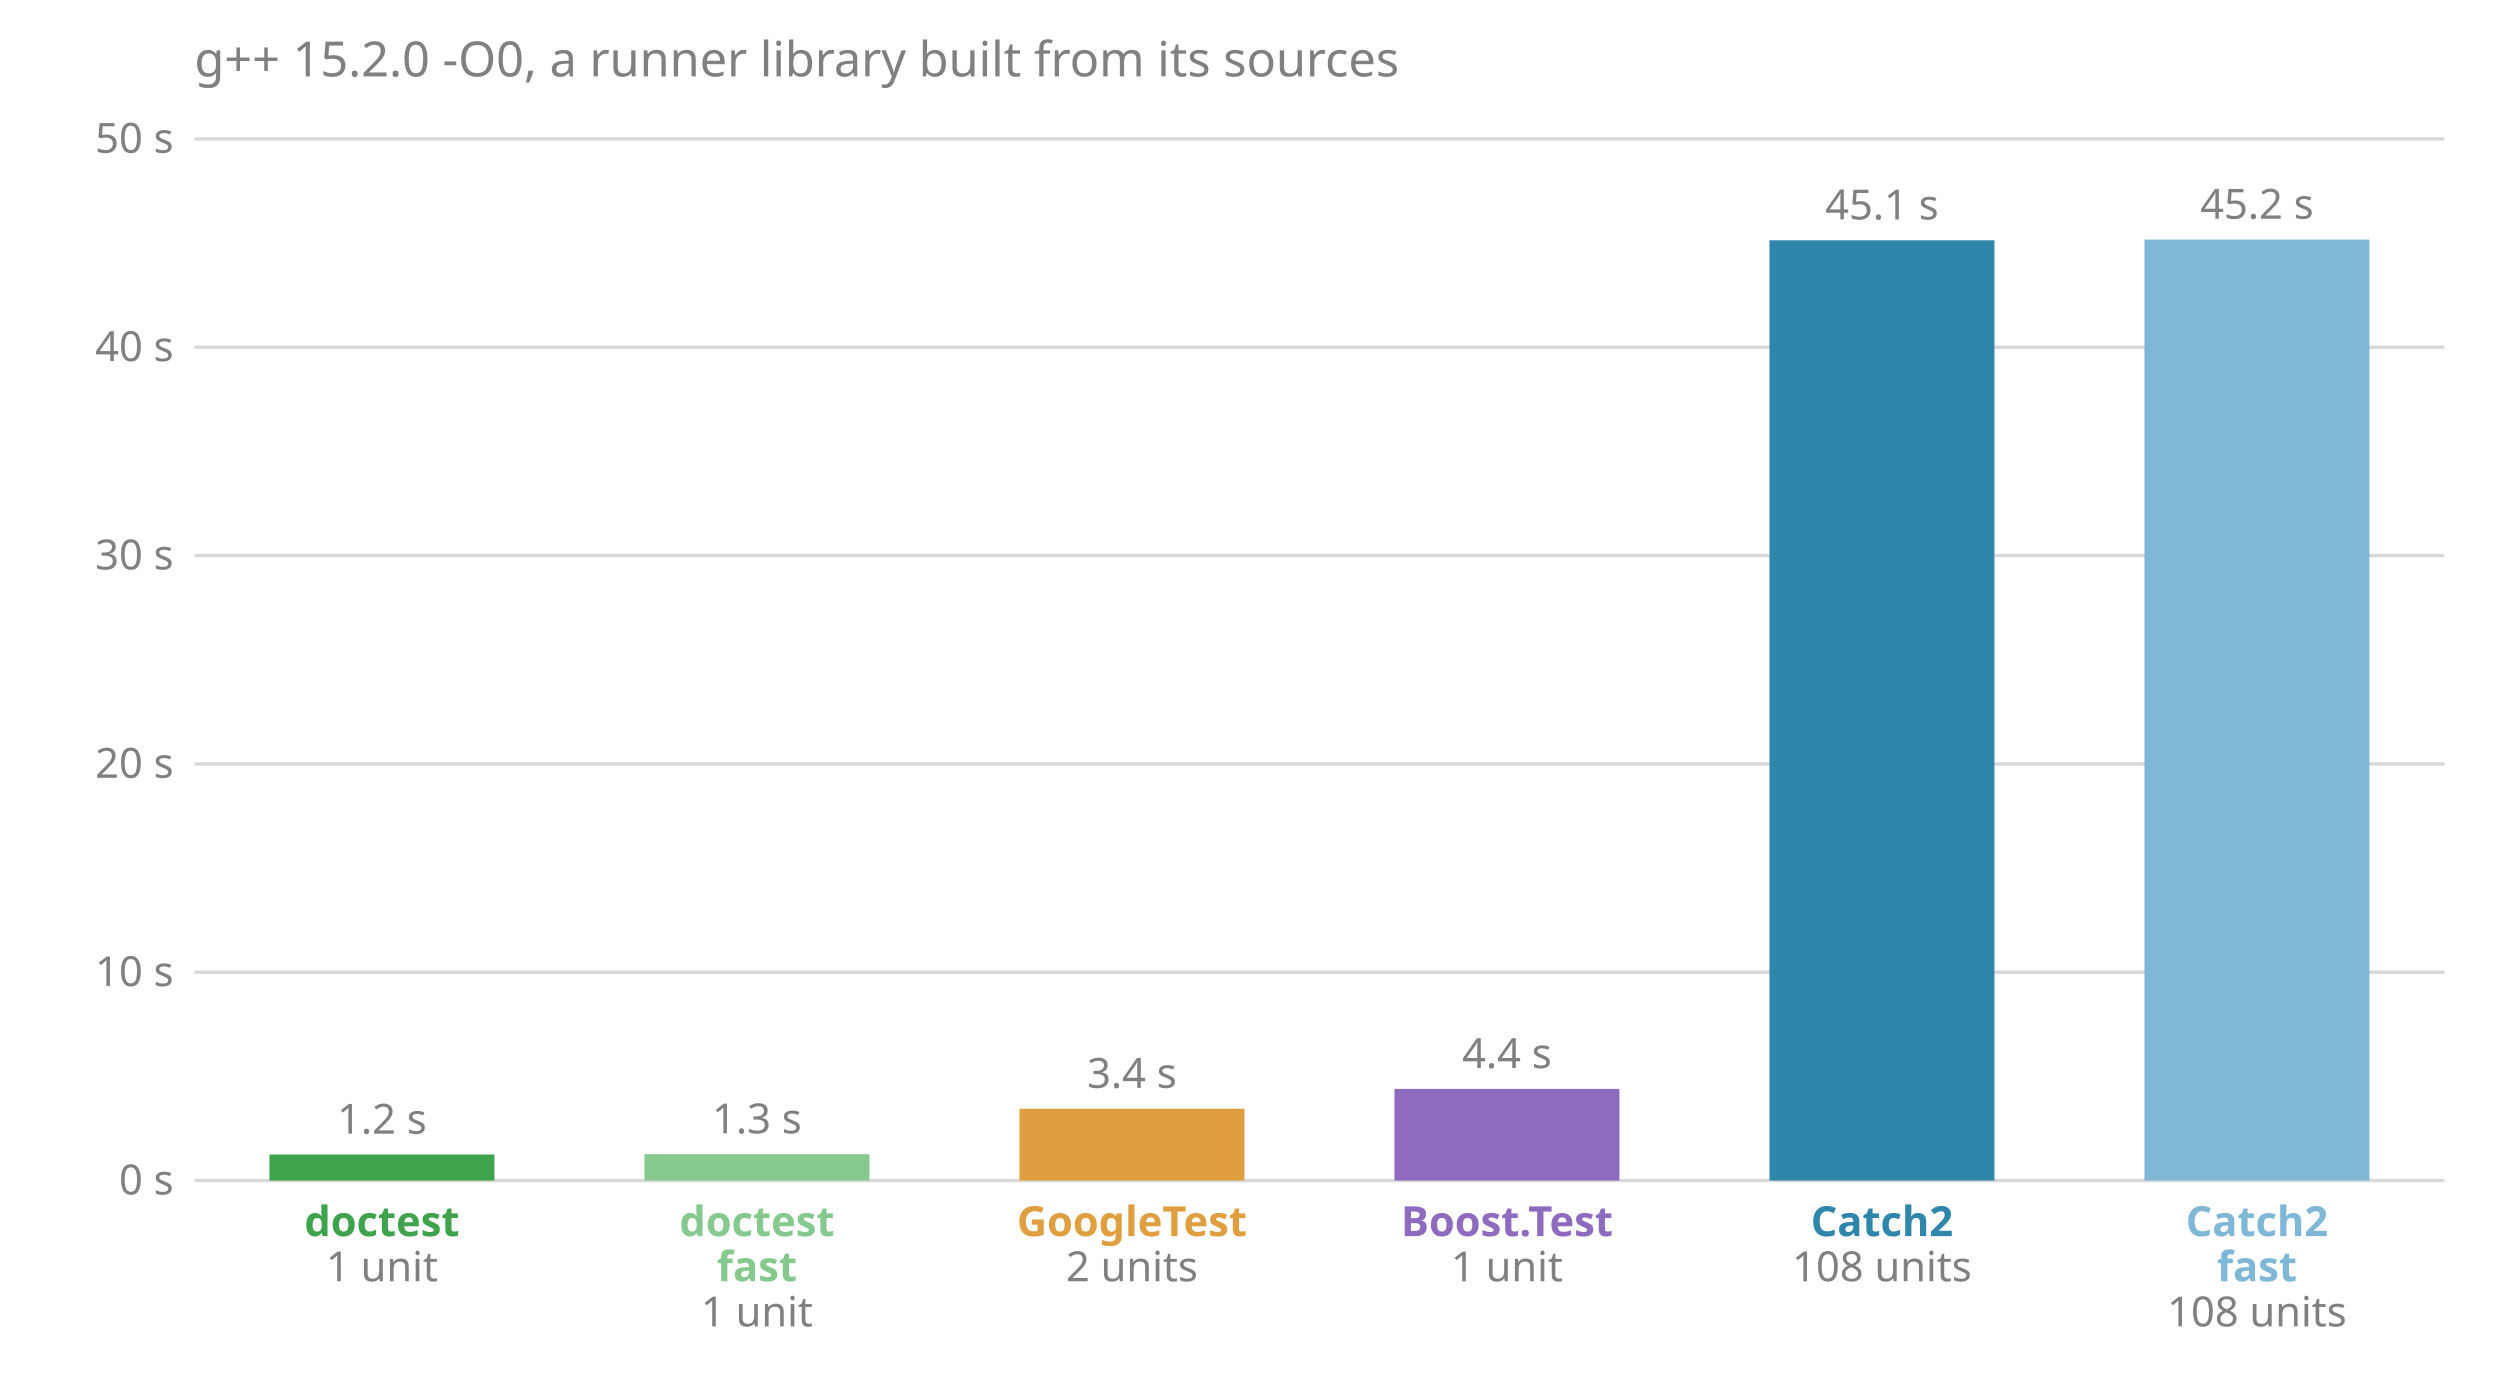
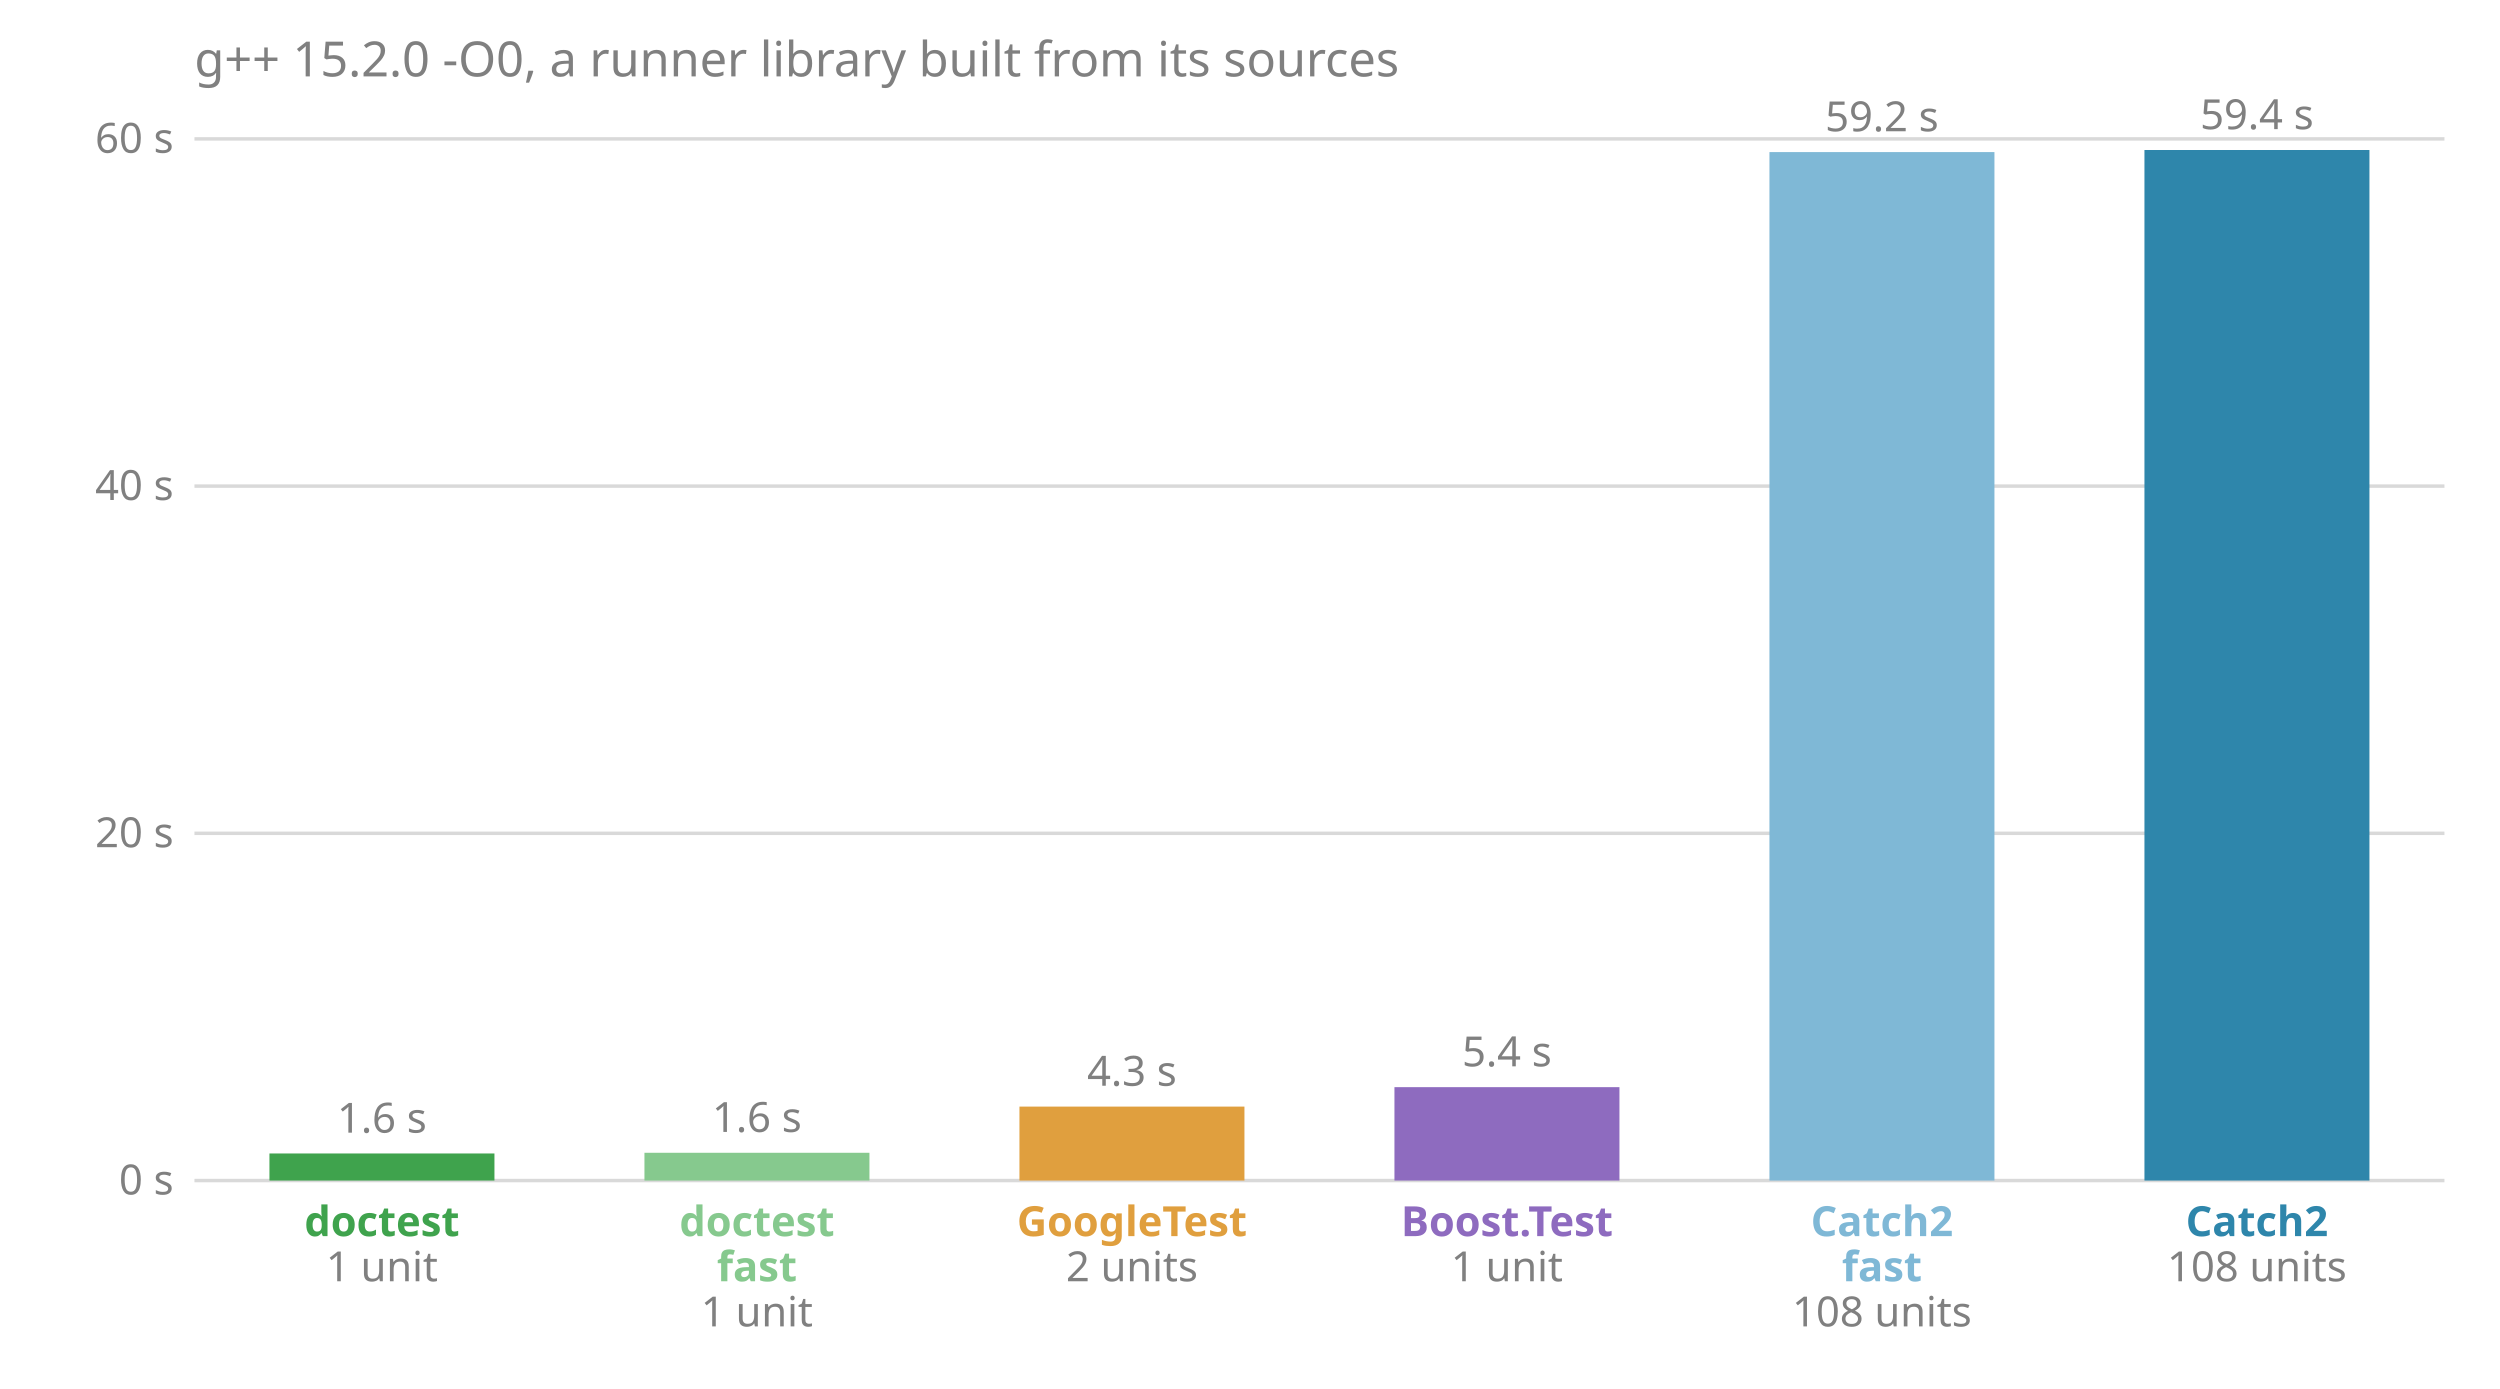
<svg xmlns="http://www.w3.org/2000/svg" viewBox="0 0 720 400" font-family="sans-serif" font-size="12">
  <text x="56.0" y="22.0" fill="#808080" font-size="14">g++ 15.2.0 -O0, a runner library built from its sources</text>
  <line x1="56.0" x2="704.0" y1="340.0" y2="340.0" stroke="#808080" stroke-opacity="0.3" />
  <text x="50.0" y="344.0" fill="#808080" text-anchor="end">0 s</text>
-   <line x1="56.0" x2="704.0" y1="280.0" y2="280.0" stroke="#808080" stroke-opacity="0.3" />
-   <text x="50.0" y="284.0" fill="#808080" text-anchor="end">10 s</text>
-   <line x1="56.0" x2="704.0" y1="220.0" y2="220.0" stroke="#808080" stroke-opacity="0.3" />
-   <text x="50.0" y="224.0" fill="#808080" text-anchor="end">20 s</text>
-   <line x1="56.0" x2="704.0" y1="160.0" y2="160.0" stroke="#808080" stroke-opacity="0.3" />
-   <text x="50.0" y="164.0" fill="#808080" text-anchor="end">30 s</text>
-   <line x1="56.0" x2="704.0" y1="100.0" y2="100.0" stroke="#808080" stroke-opacity="0.3" />
-   <text x="50.0" y="104.0" fill="#808080" text-anchor="end">40 s</text>
+   <line x1="56.0" x2="704.0" y1="240.0" y2="240.0" stroke="#808080" stroke-opacity="0.3" />
+   <text x="50.0" y="244.0" fill="#808080" text-anchor="end">20 s</text>
+   <line x1="56.0" x2="704.0" y1="140.0" y2="140.0" stroke="#808080" stroke-opacity="0.3" />
+   <text x="50.0" y="144.0" fill="#808080" text-anchor="end">40 s</text>
  <line x1="56.0" x2="704.0" y1="40.0" y2="40.0" stroke="#808080" stroke-opacity="0.3" />
-   <text x="50.0" y="44.0" fill="#808080" text-anchor="end">50 s</text>
-   <rect x="77.6" y="332.5" width="64.8" height="7.5" fill="#3fa34d" />
-   <text x="110.0" y="326.5" fill="#808080" text-anchor="middle">1.2 s</text>
+   <text x="50.0" y="44.0" fill="#808080" text-anchor="end">60 s</text>
+   <rect x="77.6" y="332.2" width="64.8" height="7.8" fill="#3fa34d" />
+   <text x="110.0" y="326.2" fill="#808080" text-anchor="middle">1.6 s</text>
  <text x="110.0" y="356.0" fill="#3fa34d" font-weight="bold" text-anchor="middle">doctest</text>
  <text x="110.0" y="369.0" fill="#808080" text-anchor="middle">1 unit</text>
-   <rect x="185.6" y="332.4" width="64.8" height="7.6" fill="#86c98e" />
-   <text x="218.0" y="326.4" fill="#808080" text-anchor="middle">1.3 s</text>
+   <rect x="185.6" y="332.0" width="64.8" height="8.0" fill="#86c98e" />
+   <text x="218.0" y="326.0" fill="#808080" text-anchor="middle">1.6 s</text>
  <text x="218.0" y="356.0" fill="#86c98e" font-weight="bold" text-anchor="middle">doctest</text>
  <text x="218.0" y="369.0" fill="#86c98e" font-weight="bold" text-anchor="middle">fast</text>
  <text x="218.0" y="382.0" fill="#808080" text-anchor="middle">1 unit</text>
-   <rect x="293.6" y="319.3" width="64.8" height="20.7" fill="#e09f3e" />
-   <text x="326.0" y="313.3" fill="#808080" text-anchor="middle">3.4 s</text>
+   <rect x="293.6" y="318.7" width="64.8" height="21.3" fill="#e09f3e" />
+   <text x="326.0" y="312.7" fill="#808080" text-anchor="middle">4.3 s</text>
  <text x="326.0" y="356.0" fill="#e09f3e" font-weight="bold" text-anchor="middle">GoogleTest</text>
  <text x="326.0" y="369.0" fill="#808080" text-anchor="middle">2 units</text>
-   <rect x="401.6" y="313.6" width="64.8" height="26.4" fill="#8e6bbf" />
-   <text x="434.0" y="307.6" fill="#808080" text-anchor="middle">4.4 s</text>
+   <rect x="401.6" y="313.1" width="64.8" height="26.9" fill="#8e6bbf" />
+   <text x="434.0" y="307.1" fill="#808080" text-anchor="middle">5.4 s</text>
  <text x="434.0" y="356.0" fill="#8e6bbf" font-weight="bold" text-anchor="middle">Boost.Test</text>
  <text x="434.0" y="369.0" fill="#808080" text-anchor="middle">1 unit</text>
-   <rect x="509.6" y="69.2" width="64.8" height="270.8" fill="#2e86ab" />
-   <text x="542.0" y="63.2" fill="#808080" text-anchor="middle">45.1 s</text>
-   <text x="542.0" y="356.0" fill="#2e86ab" font-weight="bold" text-anchor="middle">Catch2</text>
-   <text x="542.0" y="369.0" fill="#808080" text-anchor="middle">108 units</text>
-   <rect x="617.6" y="69.0" width="64.8" height="271.0" fill="#7fb8d6" />
-   <text x="650.0" y="63.0" fill="#808080" text-anchor="middle">45.2 s</text>
-   <text x="650.0" y="356.0" fill="#7fb8d6" font-weight="bold" text-anchor="middle">Catch2</text>
-   <text x="650.0" y="369.0" fill="#7fb8d6" font-weight="bold" text-anchor="middle">fast</text>
-   <text x="650.0" y="382.0" fill="#808080" text-anchor="middle">108 units</text>
+   <rect x="509.6" y="43.8" width="64.8" height="296.2" fill="#7fb8d6" />
+   <text x="542.0" y="37.8" fill="#808080" text-anchor="middle">59.2 s</text>
+   <text x="542.0" y="356.0" fill="#7fb8d6" font-weight="bold" text-anchor="middle">Catch2</text>
+   <text x="542.0" y="369.0" fill="#7fb8d6" font-weight="bold" text-anchor="middle">fast</text>
+   <text x="542.0" y="382.0" fill="#808080" text-anchor="middle">108 units</text>
+   <rect x="617.6" y="43.2" width="64.8" height="296.8" fill="#2e86ab" />
+   <text x="650.0" y="37.2" fill="#808080" text-anchor="middle">59.4 s</text>
+   <text x="650.0" y="356.0" fill="#2e86ab" font-weight="bold" text-anchor="middle">Catch2</text>
+   <text x="650.0" y="369.0" fill="#808080" text-anchor="middle">108 units</text>
</svg>
